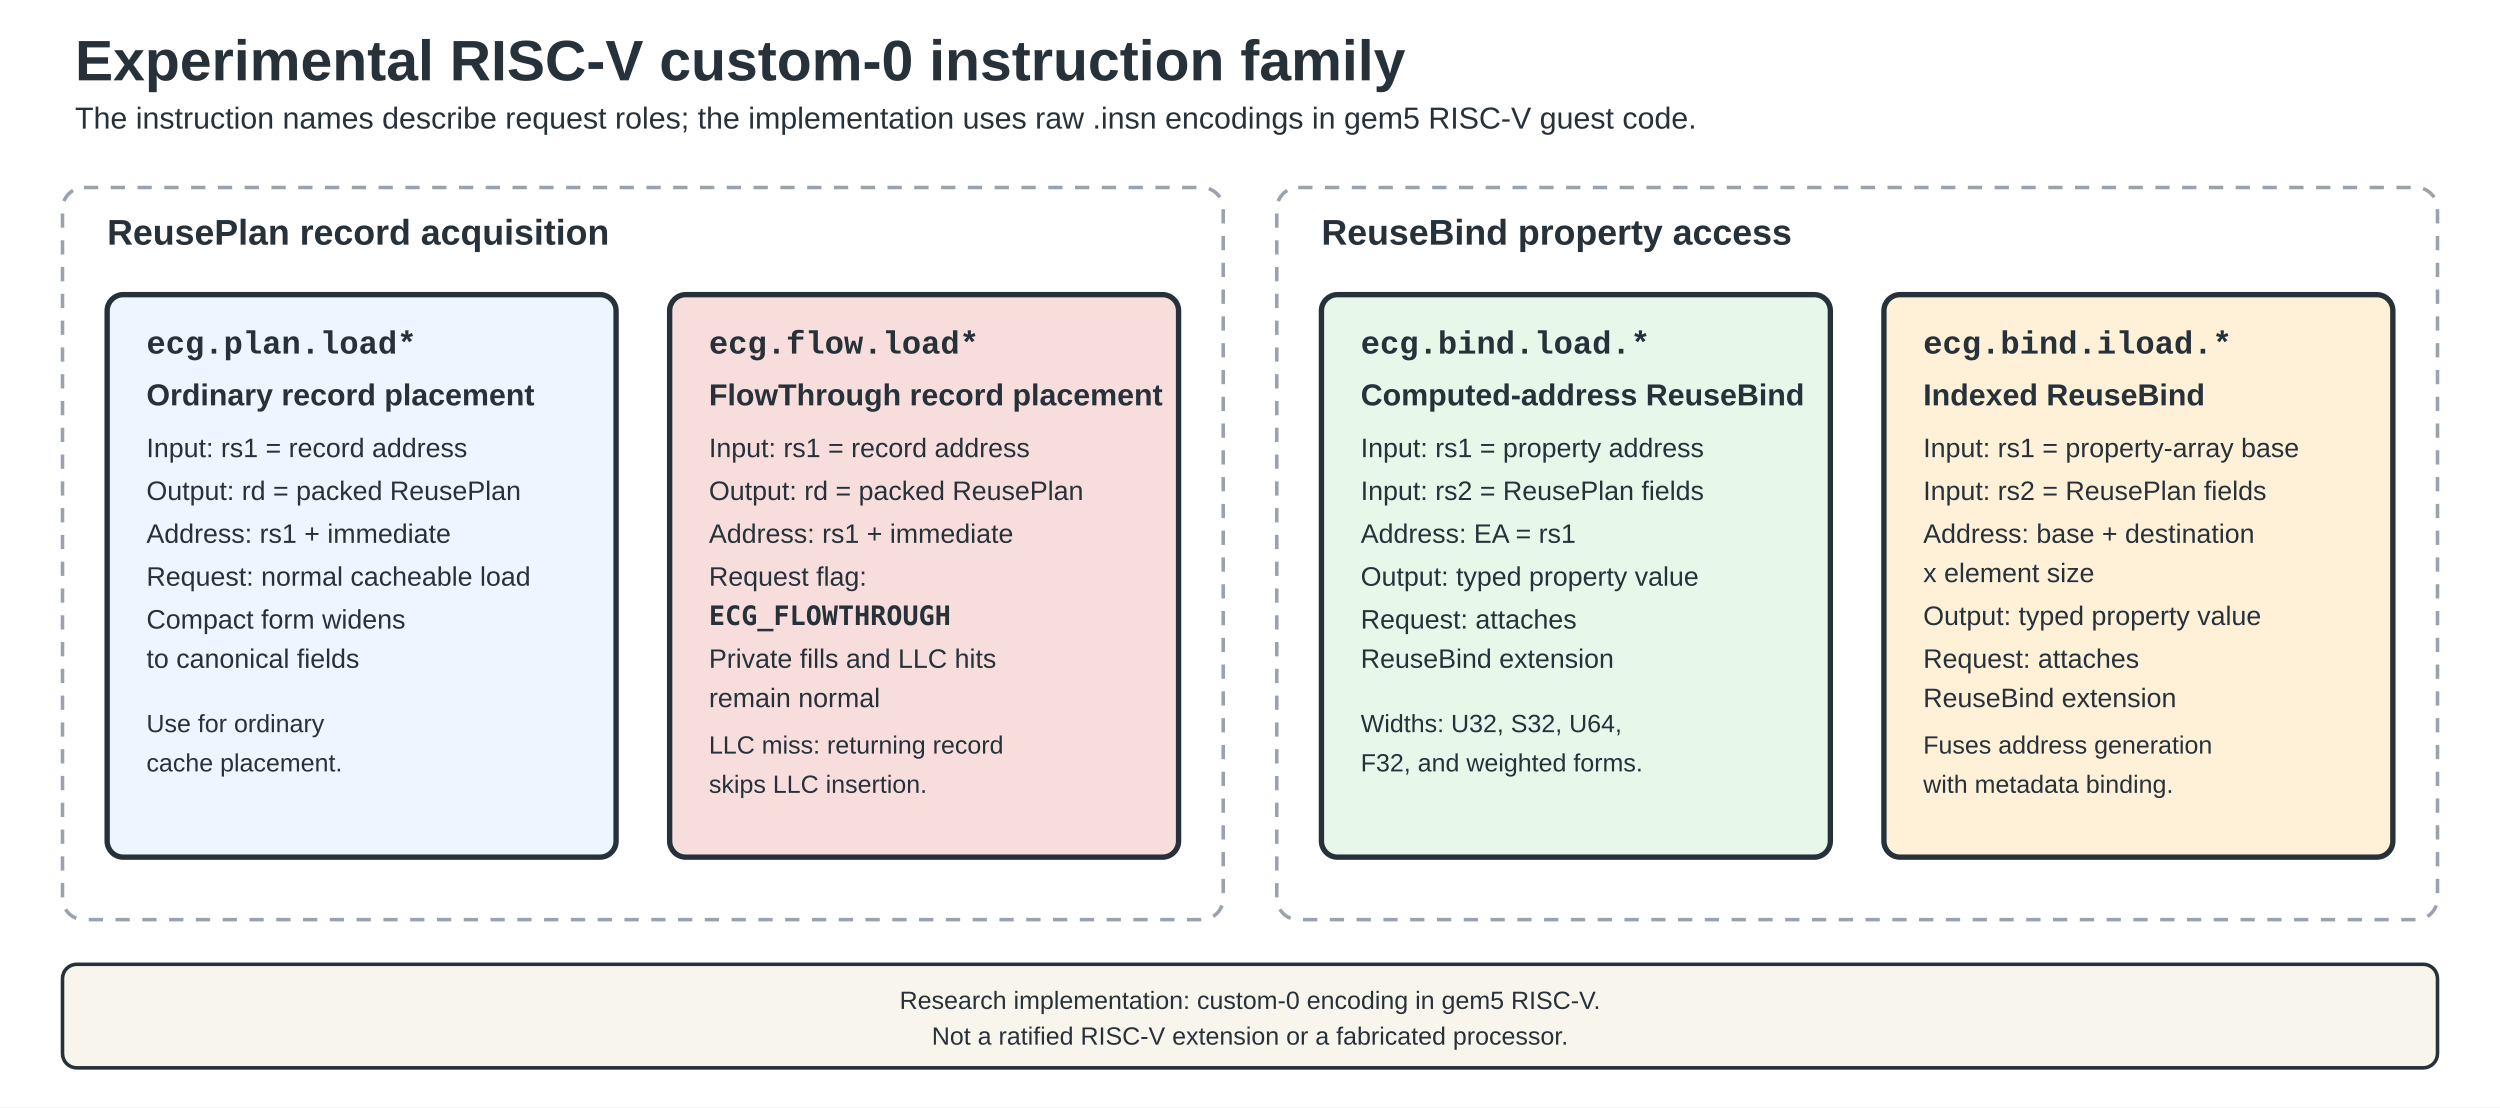
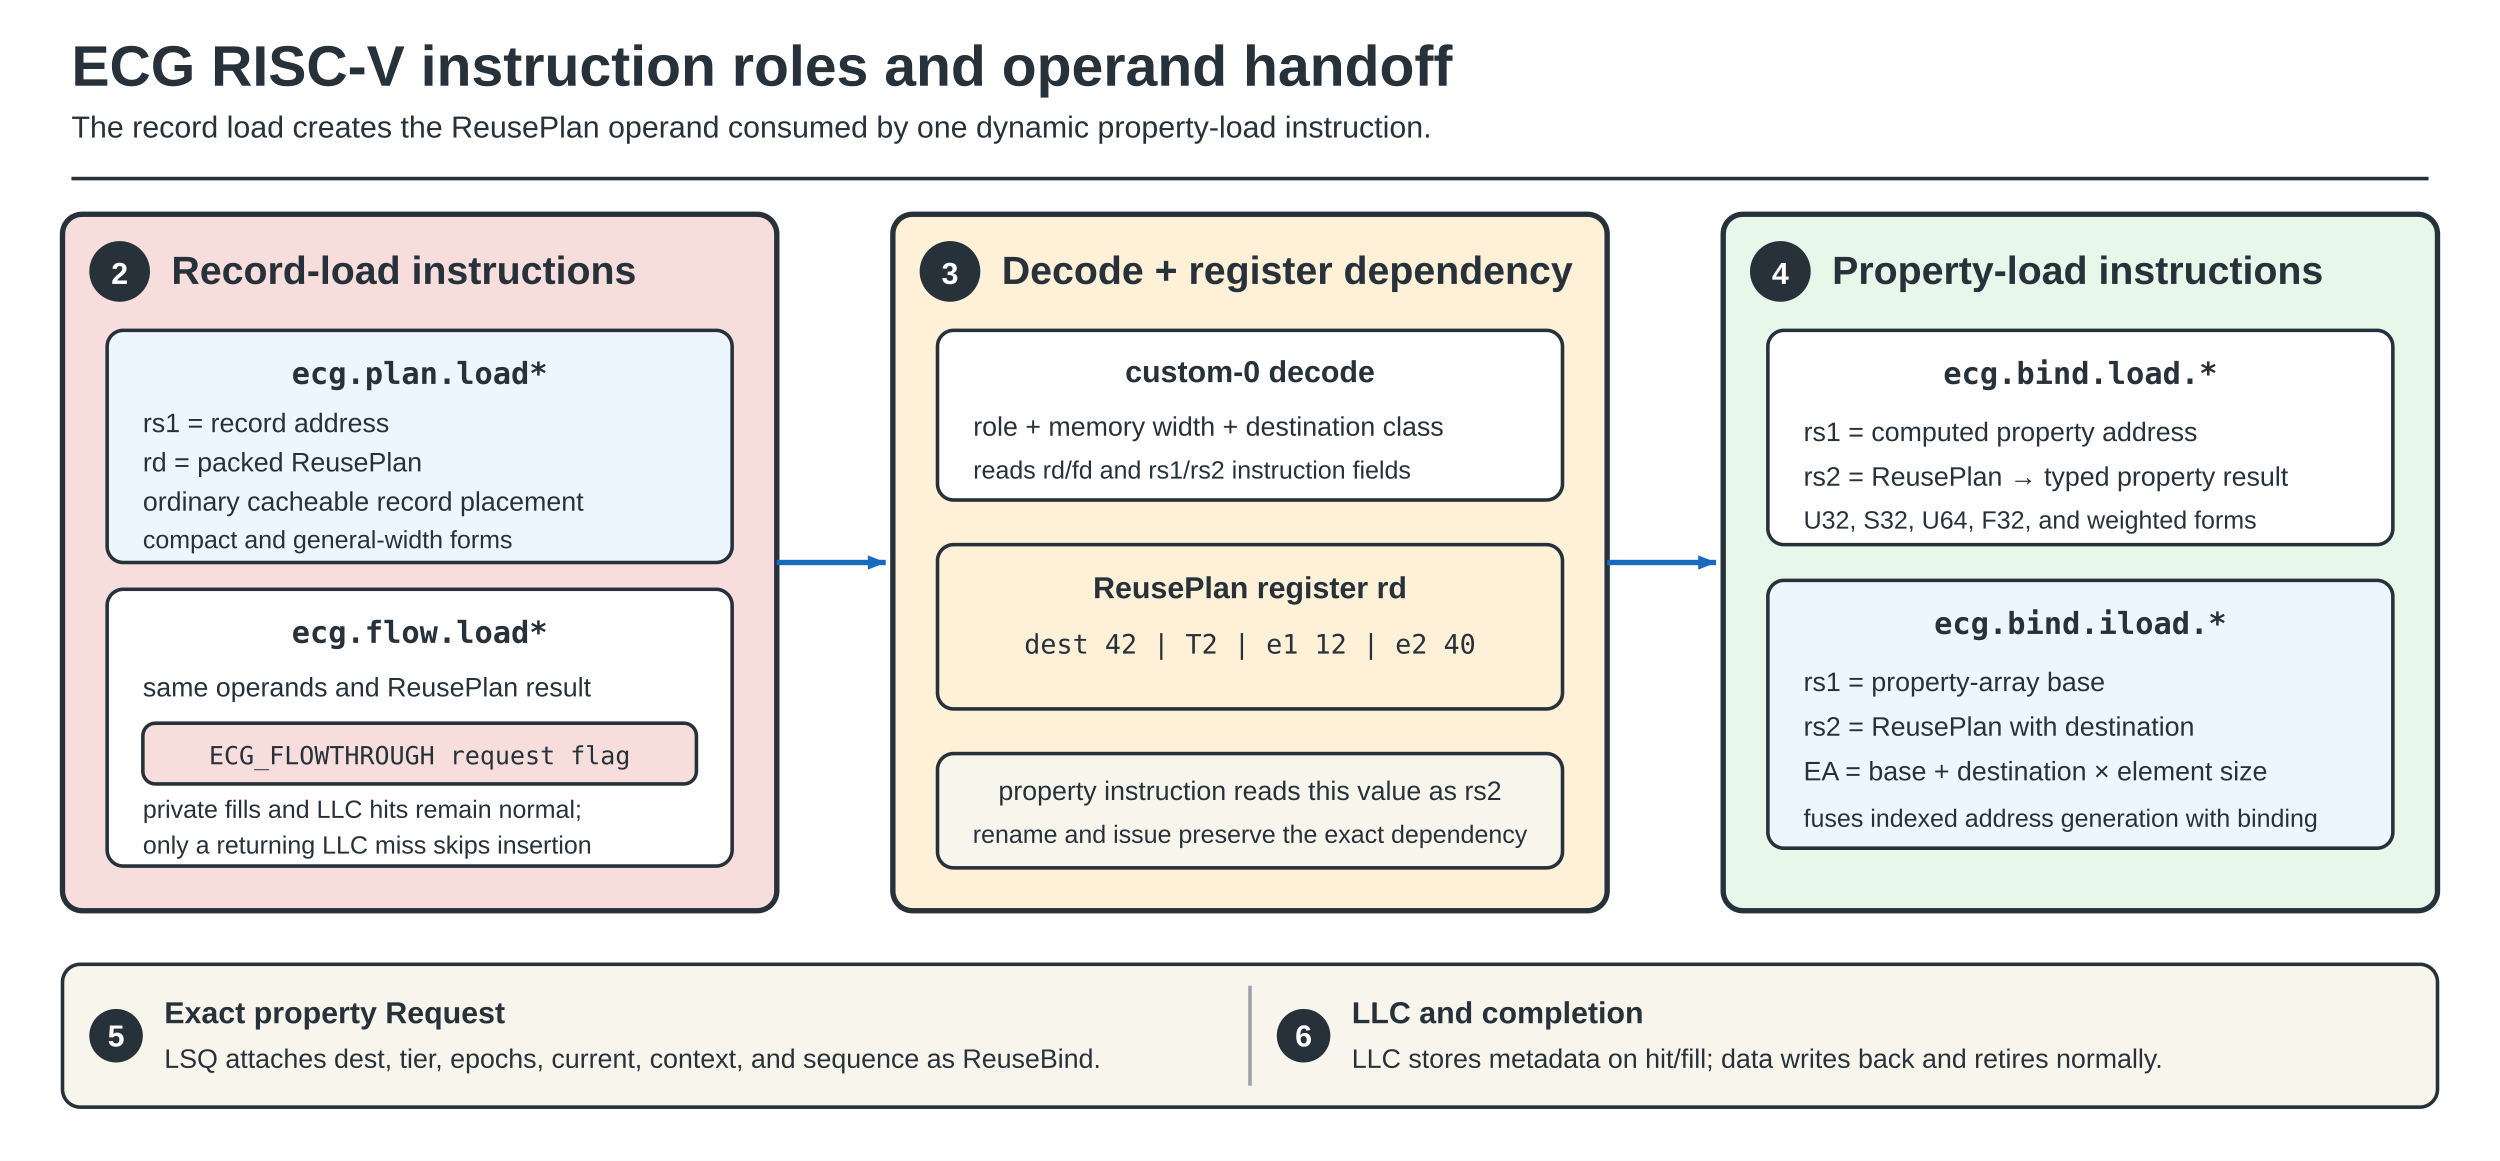
- <svg xmlns="http://www.w3.org/2000/svg" width="1400" height="620" viewBox="0 0 1400 620" role="img" aria-labelledby="title desc" fill="#27313A">
-   <style>
-     :root{color-scheme:light dark}
-     @media(prefers-color-scheme:dark){
-       [fill="#27313A"]{fill:#ECE7DD}[stroke="#27313A"]{stroke:#ECE7DD}
-       [fill="#FFFFFF"]{fill:#1E2327}[fill="#F8F6EC"]{fill:#252A2E}
-       [fill="#EDF5FF"]{fill:#273846}[fill="#E7F7EA"]{fill:#24382A}
-       [fill="#FFF0D8"]{fill:#3B3122}[fill="#F7DEDC"]{fill:#3D292A}
-       [stroke="#9AA3AD"]{stroke:#747D86}
-     }
-     .title{font:700 32px Arial,sans-serif}
-     .subtitle{font:400 17px Arial,sans-serif}
-     .group{font:700 20px Arial,sans-serif}
-     .mnemonic{font:700 18px 'Courier New',monospace}
-     .box-title{font:700 17px Arial,sans-serif}
-     .body{font:400 15px Arial,sans-serif}
-     .note{font:400 14px Arial,sans-serif}
-     .mono{font:700 15px 'SFMono-Regular',Consolas,monospace}
-   </style>
-   <rect width="1400" height="620" fill="#FFFFFF" />
-   <text x="42" y="45" class="title">Experimental RISC-V custom-0 instruction family</text>
-   <text x="42" y="72" class="subtitle">The instruction names describe request roles; the implementation uses raw .insn encodings in gem5 RISC-V guest code.</text>
-   <rect x="35" y="105" width="650" height="410" rx="12" fill="none" stroke="#9AA3AD" stroke-width="2" stroke-dasharray="8 7" />
-   <rect x="715" y="105" width="650" height="410" rx="12" fill="none" stroke="#9AA3AD" stroke-width="2" stroke-dasharray="8 7" />
-   <text x="60" y="137" class="group">ReusePlan record acquisition</text>
-   <text x="740" y="137" class="group">ReuseBind property access</text>
-   <rect x="60" y="165" width="285" height="315" rx="9" fill="#EDF5FF" stroke="#27313A" stroke-width="3" />
-   <text x="82" y="198" class="mnemonic">ecg.plan.load*</text>
-   <text x="82" y="227" class="box-title">Ordinary record placement</text>
-   <text x="82" y="256" class="body">Input: rs1 = record address</text>
-   <text x="82" y="280" class="body">Output: rd = packed ReusePlan</text>
-   <text x="82" y="304" class="body">Address: rs1 + immediate</text>
-   <text x="82" y="328" class="body">Request: normal cacheable load</text>
-   <text x="82" y="352" class="body">Compact form widens</text>
-   <text x="82" y="374" class="body">to canonical fields</text>
-   <text x="82" y="410" class="note">Use for ordinary</text>
-   <text x="82" y="432" class="note">cache placement.</text>
-   <rect x="375" y="165" width="285" height="315" rx="9" fill="#F7DEDC" stroke="#27313A" stroke-width="3" />
-   <text x="397" y="198" class="mnemonic">ecg.flow.load*</text>
-   <text x="397" y="227" class="box-title">FlowThrough record placement</text>
-   <text x="397" y="256" class="body">Input: rs1 = record address</text>
-   <text x="397" y="280" class="body">Output: rd = packed ReusePlan</text>
-   <text x="397" y="304" class="body">Address: rs1 + immediate</text>
-   <text x="397" y="328" class="body">Request flag:</text>
-   <text x="397" y="350" class="mono">ECG_FLOWTHROUGH</text>
-   <text x="397" y="374" class="body">Private fills and LLC hits</text>
-   <text x="397" y="396" class="body">remain normal</text>
-   <text x="397" y="422" class="note">LLC miss: returning record</text>
-   <text x="397" y="444" class="note">skips LLC insertion.</text>
-   <rect x="740" y="165" width="285" height="315" rx="9" fill="#E7F7EA" stroke="#27313A" stroke-width="3" />
-   <text x="762" y="198" class="mnemonic">ecg.bind.load.*</text>
-   <text x="762" y="227" class="box-title">Computed-address ReuseBind</text>
-   <text x="762" y="256" class="body">Input: rs1 = property address</text>
-   <text x="762" y="280" class="body">Input: rs2 = ReusePlan fields</text>
-   <text x="762" y="304" class="body">Address: EA = rs1</text>
-   <text x="762" y="328" class="body">Output: typed property value</text>
-   <text x="762" y="352" class="body">Request: attaches</text>
-   <text x="762" y="374" class="body">ReuseBind extension</text>
-   <text x="762" y="410" class="note">Widths: U32, S32, U64,</text>
-   <text x="762" y="432" class="note">F32, and weighted forms.</text>
-   <rect x="1055" y="165" width="285" height="315" rx="9" fill="#FFF0D8" stroke="#27313A" stroke-width="3" />
-   <text x="1077" y="198" class="mnemonic">ecg.bind.iload.*</text>
-   <text x="1077" y="227" class="box-title">Indexed ReuseBind</text>
-   <text x="1077" y="256" class="body">Input: rs1 = property-array base</text>
-   <text x="1077" y="280" class="body">Input: rs2 = ReusePlan fields</text>
-   <text x="1077" y="304" class="body">Address: base + destination</text>
-   <text x="1077" y="326" class="body">x element size</text>
-   <text x="1077" y="350" class="body">Output: typed property value</text>
-   <text x="1077" y="374" class="body">Request: attaches</text>
-   <text x="1077" y="396" class="body">ReuseBind extension</text>
-   <text x="1077" y="422" class="note">Fuses address generation</text>
-   <text x="1077" y="444" class="note">with metadata binding.</text>
-   <rect x="35" y="540" width="1330" height="58" rx="8" fill="#F8F6EC" stroke="#27313A" stroke-width="2" />
-   <text x="700" y="565" text-anchor="middle" class="note">Research implementation: custom-0 encoding in gem5 RISC-V.</text>
-   <text x="700" y="585" text-anchor="middle" class="note">Not a ratified RISC-V extension or a fabricated processor.</text>
+ <svg xmlns="http://www.w3.org/2000/svg" width="1400" height="650" viewBox="0 0 1400 650" role="img" aria-labelledby="title desc" fill="#27313A">
+   <defs>
+     <marker id="arrow" viewBox="0 0 10 8" markerWidth="10" markerHeight="8" refX="10" refY="4" orient="auto" markerUnits="userSpaceOnUse">
+       <path d="M0 0 L10 4 L0 8 Z" fill="#1769C2" />
+     </marker>
+     <style>
+       :root{color-scheme:light dark}
+       @media(prefers-color-scheme:dark){
+         [fill="#27313A"]{fill:#ECE7DD}[stroke="#27313A"]{stroke:#ECE7DD}
+         [fill="#FFFFFF"]{fill:#1E2327}[fill="#F8F6EC"]{fill:#252A2E}
+         [fill="#EDF5FF"]{fill:#273846}[fill="#E7F7EA"]{fill:#24382A}
+         [fill="#FFF0D8"]{fill:#3B3122}[fill="#F7DEDC"]{fill:#3D292A}
+         [fill="#EEE9FF"]{fill:#302C3C}
+       }
+       .sans{font-family:Arial,Helvetica,sans-serif}
+       .mono{font-family:"SFMono-Regular",Consolas,monospace}
+       .title{font-size:32px;font-weight:700}
+       .subtitle{font-size:17px}
+       .heading{font-size:22px;font-weight:700}
+       .label{font-size:17px;font-weight:700}
+       .body{font-size:15px}
+       .small{font-size:14px}
+       .arrow{fill:none;stroke:#1769C2;stroke-width:3;marker-end:url(#arrow)}
+     </style>
+   </defs>
+   <rect width="1400" height="650" fill="#FFFFFF" />
+   <text x="40" y="48" class="sans title">ECG RISC-V instruction roles and operand handoff</text>
+   <text x="40" y="77" class="sans subtitle">The record load creates the ReusePlan operand consumed by one dynamic property-load instruction.</text>
+   <line x1="40" y1="100" x2="1360" y2="100" stroke="#27313A" stroke-width="2" />
+   <g stroke="#27313A" stroke-width="3">
+     <rect x="35" y="120" width="400" height="390" rx="11" fill="#F7DEDC" />
+     <rect x="500" y="120" width="400" height="390" rx="11" fill="#FFF0D8" />
+     <rect x="965" y="120" width="400" height="390" rx="11" fill="#E7F7EA" />
+   </g>
+   <circle cx="67" cy="152" r="17" fill="#27313A" />
+   <text x="67" y="159" text-anchor="middle" fill="#FFFFFF" class="sans label">2</text>
+   <text x="96" y="159" class="sans heading">Record-load instructions</text>
+   <rect x="60" y="185" width="350" height="130" rx="9" fill="#EDF5FF" stroke="#27313A" stroke-width="2" />
+   <text x="235" y="215" text-anchor="middle" class="mono label">ecg.plan.load*</text>
+   <text x="80" y="242" class="sans body">rs1 = record address</text>
+   <text x="80" y="264" class="sans body">rd = packed ReusePlan</text>
+   <text x="80" y="286" class="sans body">ordinary cacheable record placement</text>
+   <text x="80" y="307" class="sans small">compact and general-width forms</text>
+   <rect x="60" y="330" width="350" height="155" rx="9" fill="#FFFFFF" stroke="#27313A" stroke-width="2" />
+   <text x="235" y="360" text-anchor="middle" class="mono label">ecg.flow.load*</text>
+   <text x="80" y="390" class="sans body">same operands and ReusePlan result</text>
+   <rect x="80" y="405" width="310" height="34" rx="7" fill="#F7DEDC" stroke="#27313A" stroke-width="2" />
+   <text x="235" y="428" text-anchor="middle" class="mono small">ECG_FLOWTHROUGH request flag</text>
+   <text x="80" y="458" class="sans small">private fills and LLC hits remain normal;</text>
+   <text x="80" y="478" class="sans small">only a returning LLC miss skips insertion</text>
+   <circle cx="532" cy="152" r="17" fill="#27313A" />
+   <text x="532" y="159" text-anchor="middle" fill="#FFFFFF" class="sans label">3</text>
+   <text x="561" y="159" class="sans heading">Decode + register dependency</text>
+   <rect x="525" y="185" width="350" height="95" rx="9" fill="#FFFFFF" stroke="#27313A" stroke-width="2" />
+   <text x="700" y="214" text-anchor="middle" class="sans label">custom-0 decode</text>
+   <text x="545" y="244" class="sans body">role + memory width + destination class</text>
+   <text x="545" y="268" class="sans small">reads rd/fd and rs1/rs2 instruction fields</text>
+   <rect x="525" y="305" width="350" height="92" rx="9" fill="#FFF0D8" stroke="#27313A" stroke-width="2" />
+   <text x="700" y="335" text-anchor="middle" class="sans label">ReusePlan register rd</text>
+   <text x="700" y="366" text-anchor="middle" class="mono body">dest 42 | T2 | e1 12 | e2 40</text>
+   <rect x="525" y="422" width="350" height="64" rx="9" fill="#F8F6EC" stroke="#27313A" stroke-width="2" />
+   <text x="700" y="448" text-anchor="middle" class="sans body">property instruction reads this value as rs2</text>
+   <text x="700" y="472" text-anchor="middle" class="sans small">rename and issue preserve the exact dependency</text>
+   <circle cx="997" cy="152" r="17" fill="#27313A" />
+   <text x="997" y="159" text-anchor="middle" fill="#FFFFFF" class="sans label">4</text>
+   <text x="1026" y="159" class="sans heading">Property-load instructions</text>
+   <rect x="990" y="185" width="350" height="120" rx="9" fill="#FFFFFF" stroke="#27313A" stroke-width="2" />
+   <text x="1165" y="215" text-anchor="middle" class="mono label">ecg.bind.load.*</text>
+   <text x="1010" y="247" class="sans body">rs1 = computed property address</text>
+   <text x="1010" y="272" class="sans body">rs2 = ReusePlan → typed property result</text>
+   <text x="1010" y="296" class="sans small">U32, S32, U64, F32, and weighted forms</text>
+   <rect x="990" y="325" width="350" height="150" rx="9" fill="#EDF5FF" stroke="#27313A" stroke-width="2" />
+   <text x="1165" y="355" text-anchor="middle" class="mono label">ecg.bind.iload.*</text>
+   <text x="1010" y="387" class="sans body">rs1 = property-array base</text>
+   <text x="1010" y="412" class="sans body">rs2 = ReusePlan with destination</text>
+   <text x="1010" y="437" class="sans body">EA = base + destination × element size</text>
+   <text x="1010" y="463" class="sans small">fuses indexed address generation with binding</text>
+   <path d="M435 315 H496" class="arrow" />
+   <path d="M900 315 H961" class="arrow" />
+   <rect x="35" y="540" width="1330" height="80" rx="10" fill="#F8F6EC" stroke="#27313A" stroke-width="2" />
+   <line x1="700" y1="552" x2="700" y2="608" stroke="#9AA3AD" stroke-width="2" />
+   <circle cx="65" cy="580" r="15" fill="#27313A" />
+   <text x="65" y="586" text-anchor="middle" fill="#FFFFFF" class="sans label">5</text>
+   <text x="92" y="573" class="sans label">Exact property Request</text>
+   <text x="92" y="598" class="sans body">LSQ attaches dest, tier, epochs, current, context, and sequence as ReuseBind.</text>
+   <circle cx="730" cy="580" r="15" fill="#27313A" />
+   <text x="730" y="586" text-anchor="middle" fill="#FFFFFF" class="sans label">6</text>
+   <text x="757" y="573" class="sans label">LLC and completion</text>
+   <text x="757" y="598" class="sans body">LLC stores metadata on hit/fill; data writes back and retires normally.</text>
</svg>
